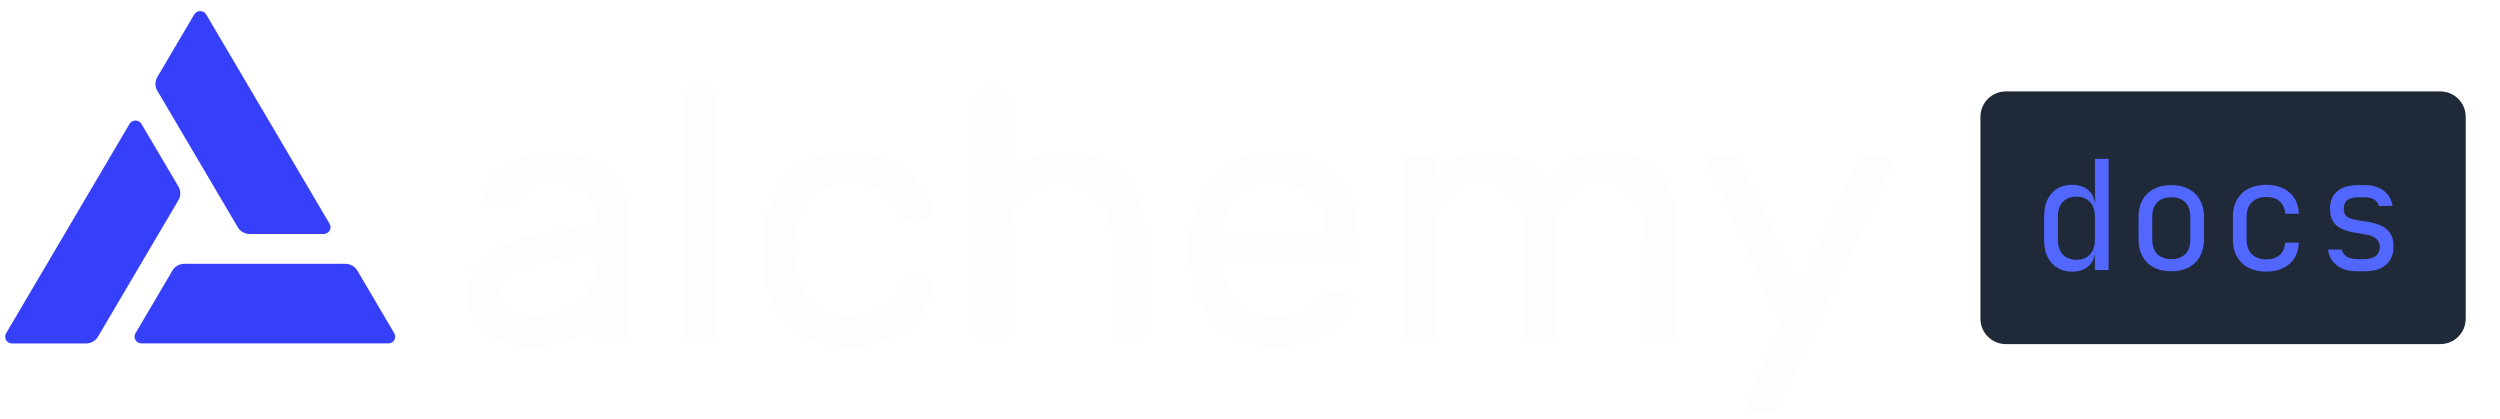
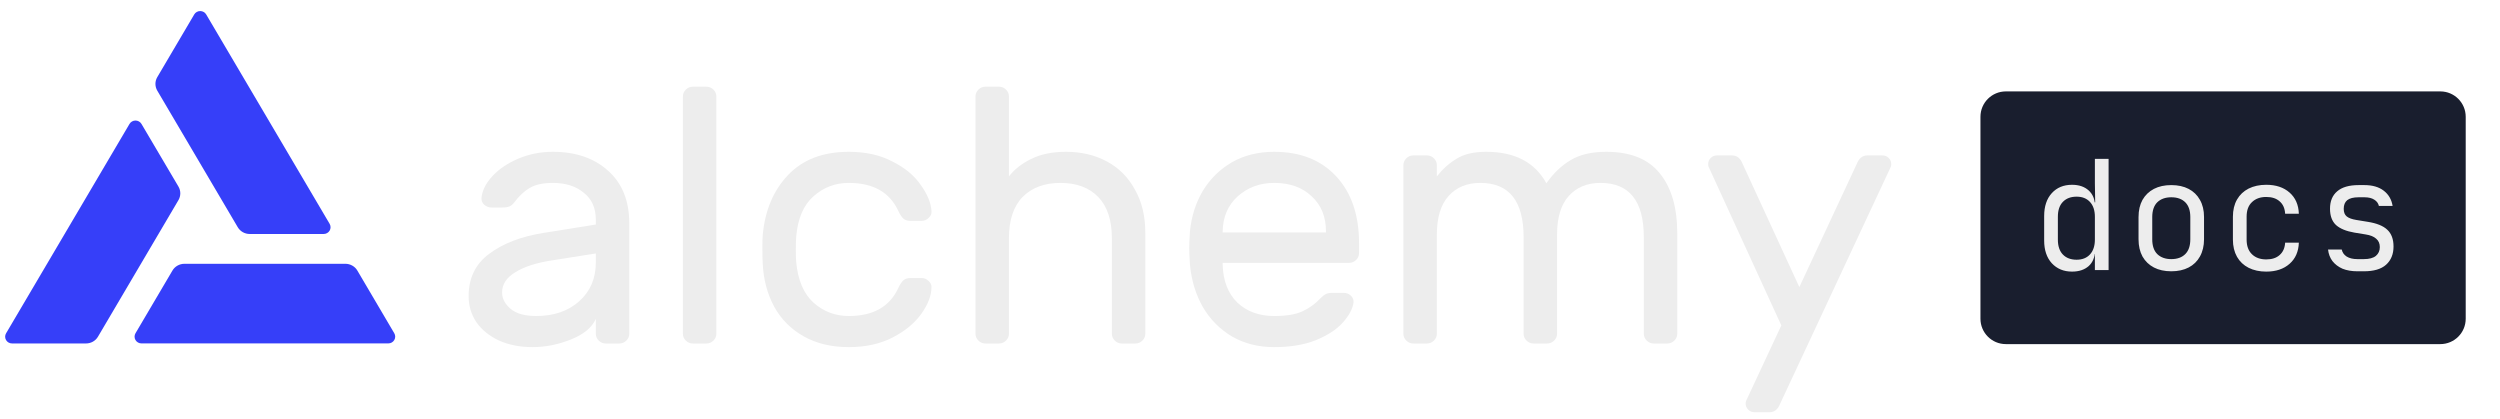
<svg xmlns="http://www.w3.org/2000/svg" width="215" height="36" viewBox="0 0 215 36" fill="none">
-   <path d="M51.24 19.308V18.903C51.24 17.887 50.893 17.109 50.197 16.57C49.523 16.01 48.638 15.73 47.542 15.73C46.699 15.73 46.035 15.876 45.55 16.166C45.086 16.435 44.644 16.85 44.222 17.41C44.096 17.576 43.959 17.69 43.811 17.752C43.664 17.814 43.463 17.846 43.211 17.846H42.262C42.03 17.846 41.819 17.763 41.63 17.597C41.461 17.431 41.387 17.234 41.408 17.006C41.472 16.384 41.777 15.772 42.325 15.171C42.894 14.548 43.643 14.04 44.57 13.646C45.497 13.252 46.488 13.055 47.542 13.055C49.502 13.055 51.082 13.595 52.284 14.673C53.506 15.751 54.117 17.265 54.117 19.214V28.701C54.117 28.93 54.033 29.127 53.864 29.292C53.696 29.458 53.496 29.541 53.264 29.541H52.094C51.862 29.541 51.662 29.458 51.493 29.292C51.325 29.127 51.24 28.93 51.24 28.701V27.426C50.903 28.173 50.187 28.764 49.091 29.199C47.995 29.635 46.899 29.852 45.803 29.852C44.728 29.852 43.769 29.666 42.926 29.292C42.083 28.898 41.43 28.37 40.966 27.706C40.523 27.042 40.302 26.296 40.302 25.466C40.302 23.911 40.892 22.698 42.072 21.827C43.253 20.935 44.823 20.334 46.783 20.023L51.24 19.308ZM51.24 21.796L47.51 22.387C46.14 22.594 45.076 22.936 44.317 23.413C43.558 23.87 43.179 24.45 43.179 25.155C43.179 25.674 43.421 26.14 43.906 26.555C44.391 26.97 45.128 27.177 46.119 27.177C47.636 27.177 48.869 26.752 49.818 25.902C50.766 25.052 51.24 23.942 51.24 22.574V21.796Z" fill="#FBFDFF" />
-   <path d="M61.607 28.701C61.607 28.93 61.522 29.127 61.354 29.292C61.185 29.458 60.985 29.541 60.753 29.541H59.583C59.352 29.541 59.151 29.458 58.983 29.292C58.814 29.127 58.73 28.93 58.73 28.701V8.296C58.73 8.068 58.814 7.871 58.983 7.705C59.151 7.539 59.352 7.456 59.583 7.456H60.753C60.985 7.456 61.185 7.539 61.354 7.705C61.522 7.871 61.607 8.068 61.607 8.296V28.701Z" fill="#FBFDFF" />
-   <path d="M72.994 27.177C75.102 27.177 76.525 26.369 77.262 24.751C77.41 24.44 77.557 24.222 77.705 24.098C77.853 23.973 78.053 23.911 78.306 23.911H79.254C79.486 23.911 79.686 23.994 79.855 24.16C80.023 24.305 80.108 24.481 80.108 24.689C80.108 25.394 79.823 26.151 79.254 26.959C78.685 27.768 77.863 28.453 76.788 29.012C75.713 29.572 74.449 29.852 72.994 29.852C71.498 29.852 70.202 29.541 69.106 28.919C68.01 28.297 67.167 27.447 66.577 26.369C65.987 25.269 65.66 24.046 65.597 22.698C65.576 22.449 65.565 21.972 65.565 21.267C65.565 20.77 65.576 20.417 65.597 20.21C65.786 18.094 66.513 16.373 67.778 15.046C69.043 13.719 70.781 13.055 72.994 13.055C74.449 13.055 75.703 13.335 76.757 13.895C77.831 14.434 78.643 15.108 79.191 15.917C79.76 16.705 80.065 17.452 80.108 18.157C80.129 18.385 80.044 18.582 79.855 18.748C79.686 18.913 79.486 18.997 79.254 18.997H78.306C78.053 18.997 77.853 18.934 77.705 18.81C77.557 18.685 77.41 18.468 77.262 18.157C76.525 16.539 75.102 15.73 72.994 15.73C71.835 15.73 70.824 16.114 69.96 16.881C69.095 17.649 68.6 18.81 68.474 20.365C68.453 20.593 68.442 20.966 68.442 21.485C68.442 21.962 68.453 22.314 68.474 22.543C68.621 24.098 69.116 25.259 69.96 26.026C70.824 26.794 71.835 27.177 72.994 27.177Z" fill="#FBFDFF" />
-   <path d="M98.497 28.701C98.497 28.93 98.413 29.127 98.244 29.292C98.076 29.458 97.875 29.541 97.644 29.541H96.474C96.242 29.541 96.042 29.458 95.873 29.292C95.704 29.127 95.62 28.93 95.62 28.701V20.489C95.62 18.934 95.23 17.752 94.451 16.944C93.671 16.135 92.585 15.73 91.194 15.73C89.824 15.73 88.739 16.135 87.938 16.944C87.158 17.752 86.768 18.934 86.768 20.489V28.701C86.768 28.93 86.684 29.127 86.515 29.292C86.347 29.458 86.147 29.541 85.915 29.541H84.745C84.513 29.541 84.313 29.458 84.144 29.292C83.976 29.127 83.891 28.93 83.891 28.701V8.296C83.891 8.068 83.976 7.871 84.144 7.705C84.313 7.539 84.513 7.456 84.745 7.456H85.915C86.147 7.456 86.347 7.539 86.515 7.705C86.684 7.871 86.768 8.068 86.768 8.296V15.171C87.232 14.569 87.864 14.071 88.665 13.677C89.487 13.263 90.488 13.055 91.668 13.055C92.996 13.055 94.177 13.335 95.209 13.895C96.242 14.455 97.043 15.264 97.612 16.321C98.202 17.358 98.497 18.592 98.497 20.023V28.701Z" fill="#FBFDFF" />
-   <path d="M109.575 13.055C111.831 13.055 113.611 13.76 114.918 15.171C116.225 16.581 116.878 18.499 116.878 20.925V21.765C116.878 21.993 116.794 22.19 116.625 22.356C116.457 22.522 116.256 22.605 116.025 22.605H105.149V22.791C105.192 24.16 105.613 25.238 106.414 26.026C107.236 26.794 108.29 27.177 109.575 27.177C110.629 27.177 111.441 27.042 112.01 26.773C112.6 26.503 113.127 26.12 113.59 25.622C113.759 25.456 113.907 25.342 114.033 25.28C114.181 25.218 114.37 25.186 114.602 25.186H115.55C115.803 25.186 116.014 25.269 116.183 25.435C116.351 25.601 116.425 25.798 116.404 26.026C116.32 26.586 116.004 27.167 115.456 27.768C114.929 28.349 114.159 28.847 113.148 29.261C112.157 29.655 110.966 29.852 109.575 29.852C108.226 29.852 107.025 29.552 105.971 28.95C104.918 28.328 104.075 27.478 103.442 26.4C102.831 25.321 102.462 24.108 102.336 22.76C102.294 22.138 102.273 21.661 102.273 21.329C102.273 20.998 102.294 20.521 102.336 19.898C102.462 18.613 102.831 17.452 103.442 16.415C104.075 15.378 104.907 14.559 105.94 13.957C106.994 13.356 108.205 13.055 109.575 13.055ZM114.033 19.992V19.898C114.033 18.634 113.622 17.628 112.8 16.881C111.999 16.114 110.924 15.73 109.575 15.73C108.353 15.73 107.31 16.114 106.446 16.881C105.603 17.649 105.17 18.654 105.149 19.898V19.992H114.033Z" fill="#FBFDFF" />
-   <path d="M123.569 15.171C124.075 14.528 124.644 14.02 125.276 13.646C125.908 13.252 126.752 13.055 127.805 13.055C130.271 13.055 131.999 13.957 132.99 15.761C133.601 14.89 134.297 14.227 135.077 13.771C135.856 13.294 136.879 13.055 138.143 13.055C140.209 13.055 141.737 13.667 142.727 14.89C143.739 16.114 144.245 17.846 144.245 20.085V28.701C144.245 28.93 144.16 29.127 143.992 29.292C143.823 29.458 143.623 29.541 143.391 29.541H142.221C141.99 29.541 141.789 29.458 141.621 29.292C141.452 29.127 141.368 28.93 141.368 28.701V20.396C141.368 17.286 140.124 15.73 137.637 15.73C136.499 15.73 135.593 16.104 134.919 16.85C134.244 17.597 133.907 18.706 133.907 20.178V28.701C133.907 28.93 133.823 29.127 133.654 29.292C133.485 29.458 133.285 29.541 133.053 29.541H131.884C131.652 29.541 131.451 29.458 131.283 29.292C131.114 29.127 131.03 28.93 131.03 28.701V20.396C131.03 17.286 129.786 15.73 127.3 15.73C126.161 15.73 125.255 16.104 124.581 16.85C123.906 17.597 123.569 18.706 123.569 20.178V28.701C123.569 28.93 123.485 29.127 123.316 29.292C123.148 29.458 122.947 29.541 122.715 29.541H121.546C121.314 29.541 121.114 29.458 120.945 29.292C120.776 29.127 120.692 28.93 120.692 28.701V14.206C120.692 13.978 120.776 13.781 120.945 13.615C121.114 13.449 121.314 13.366 121.546 13.366H122.715C122.947 13.366 123.148 13.449 123.316 13.615C123.485 13.781 123.569 13.978 123.569 14.206V15.171Z" fill="#FBFDFF" />
-   <path d="M153.099 34.705C152.909 35.203 152.604 35.451 152.182 35.451H150.886C150.675 35.451 150.496 35.379 150.348 35.234C150.201 35.088 150.127 34.912 150.127 34.705C150.127 34.622 150.138 34.549 150.159 34.487L153.194 27.986L146.934 14.331C146.913 14.268 146.902 14.196 146.902 14.113C146.902 13.905 146.976 13.729 147.124 13.584C147.271 13.439 147.45 13.366 147.661 13.366H148.957C149.379 13.366 149.685 13.615 149.874 14.113L154.743 24.689L159.675 14.113C159.864 13.615 160.17 13.366 160.591 13.366H161.888C162.098 13.366 162.277 13.439 162.425 13.584C162.573 13.729 162.646 13.905 162.646 14.113C162.646 14.196 162.636 14.268 162.615 14.331L153.099 34.705Z" fill="#FBFDFF" />
-   <path d="M28.349 19.251L17.734 1.245C17.683 1.156 17.608 1.082 17.518 1.031C17.428 0.979 17.326 0.951 17.221 0.951C17.117 0.95 17.015 0.976 16.924 1.027C16.833 1.077 16.758 1.151 16.705 1.239L13.526 6.634C13.422 6.811 13.367 7.011 13.367 7.215C13.367 7.419 13.422 7.619 13.526 7.796L20.448 19.542C20.552 19.719 20.702 19.866 20.883 19.968C21.063 20.07 21.268 20.123 21.477 20.123H27.835C27.939 20.123 28.041 20.096 28.131 20.045C28.221 19.994 28.296 19.92 28.348 19.832C28.4 19.744 28.428 19.644 28.428 19.542C28.428 19.44 28.401 19.34 28.349 19.251Z" fill="#363FF9" />
-   <path d="M0.524 28.662L11.139 10.656C11.191 10.568 11.266 10.494 11.356 10.444C11.446 10.393 11.548 10.366 11.652 10.366C11.756 10.366 11.859 10.393 11.949 10.444C12.039 10.494 12.114 10.568 12.166 10.656L15.347 16.046C15.451 16.223 15.505 16.424 15.505 16.628C15.505 16.832 15.451 17.033 15.347 17.21L8.425 28.956C8.321 29.133 8.171 29.28 7.991 29.382C7.811 29.484 7.606 29.537 7.398 29.537H1.038C0.933 29.538 0.83 29.511 0.739 29.46C0.648 29.409 0.573 29.335 0.521 29.246C0.468 29.157 0.441 29.056 0.442 28.953C0.442 28.851 0.47 28.75 0.524 28.662Z" fill="#363FF9" />
-   <path d="M12.164 29.533H33.395C33.499 29.533 33.602 29.506 33.692 29.455C33.782 29.404 33.857 29.331 33.909 29.242C33.961 29.154 33.988 29.053 33.988 28.951C33.987 28.849 33.96 28.749 33.908 28.661L30.732 23.267C30.628 23.09 30.478 22.944 30.297 22.842C30.116 22.74 29.912 22.686 29.703 22.686H15.859C15.651 22.686 15.446 22.74 15.266 22.842C15.085 22.944 14.935 23.09 14.831 23.267L11.652 28.661C11.6 28.749 11.572 28.849 11.572 28.951C11.572 29.053 11.599 29.154 11.651 29.242C11.703 29.331 11.778 29.404 11.868 29.455C11.958 29.506 12.06 29.533 12.164 29.533Z" fill="#363FF9" />
-   <rect x="170.319" y="7.861" width="41.732" height="21.732" rx="2.183" fill="#1F2937" />
-   <path d="M178.195 23.358C177.479 23.358 176.898 23.117 176.453 22.637C176.016 22.157 175.798 21.506 175.798 20.686V18.577C175.798 17.747 176.016 17.092 176.453 16.612C176.89 16.132 177.47 15.892 178.195 15.892C178.789 15.892 179.265 16.053 179.623 16.376C179.981 16.699 180.16 17.132 180.16 17.673L179.924 17.398H180.186L180.16 15.761V13.665H181.338V23.227H180.16V21.851H179.924L180.16 21.576C180.16 22.126 179.981 22.563 179.623 22.886C179.265 23.2 178.789 23.358 178.195 23.358ZM178.588 22.336C179.077 22.336 179.461 22.183 179.741 21.878C180.02 21.572 180.16 21.148 180.16 20.607V18.642C180.16 18.101 180.02 17.677 179.741 17.372C179.461 17.066 179.077 16.913 178.588 16.913C178.09 16.913 177.697 17.062 177.409 17.359C177.121 17.655 176.977 18.083 176.977 18.642V20.607C176.977 21.166 177.121 21.594 177.409 21.891C177.697 22.188 178.09 22.336 178.588 22.336ZM186.73 23.331C186.153 23.331 185.656 23.222 185.237 23.004C184.817 22.786 184.49 22.471 184.254 22.061C184.027 21.642 183.914 21.148 183.914 20.581V18.668C183.914 18.092 184.027 17.599 184.254 17.188C184.49 16.778 184.817 16.464 185.237 16.245C185.656 16.027 186.153 15.918 186.73 15.918C187.306 15.918 187.804 16.027 188.223 16.245C188.642 16.464 188.965 16.778 189.192 17.188C189.428 17.599 189.546 18.088 189.546 18.655V20.581C189.546 21.148 189.428 21.642 189.192 22.061C188.965 22.471 188.642 22.786 188.223 23.004C187.804 23.222 187.306 23.331 186.73 23.331ZM186.73 22.284C187.245 22.284 187.647 22.139 187.935 21.851C188.223 21.563 188.367 21.14 188.367 20.581V18.668C188.367 18.11 188.223 17.686 187.935 17.398C187.647 17.11 187.245 16.966 186.73 16.966C186.223 16.966 185.822 17.11 185.525 17.398C185.237 17.686 185.093 18.11 185.093 18.668V20.581C185.093 21.14 185.237 21.563 185.525 21.851C185.822 22.139 186.223 22.284 186.73 22.284ZM194.898 23.358C194.322 23.358 193.815 23.248 193.378 23.03C192.951 22.812 192.619 22.497 192.383 22.087C192.147 21.668 192.029 21.174 192.029 20.607V18.642C192.029 18.066 192.147 17.573 192.383 17.162C192.619 16.752 192.951 16.437 193.378 16.219C193.815 16.001 194.322 15.892 194.898 15.892C195.727 15.892 196.395 16.114 196.902 16.56C197.408 17.005 197.675 17.612 197.701 18.38H196.522C196.496 17.918 196.339 17.564 196.05 17.319C195.771 17.066 195.387 16.939 194.898 16.939C194.383 16.939 193.972 17.088 193.667 17.385C193.361 17.673 193.208 18.088 193.208 18.629V20.607C193.208 21.148 193.361 21.567 193.667 21.864C193.972 22.161 194.383 22.31 194.898 22.31C195.387 22.31 195.771 22.183 196.05 21.93C196.339 21.677 196.496 21.323 196.522 20.869H197.701C197.675 21.637 197.408 22.244 196.902 22.689C196.395 23.135 195.727 23.358 194.898 23.358ZM202.738 23.331C202.249 23.331 201.822 23.257 201.455 23.109C201.097 22.951 200.809 22.733 200.59 22.454C200.381 22.174 200.254 21.843 200.211 21.458H201.389C201.442 21.712 201.581 21.912 201.808 22.061C202.044 22.209 202.354 22.284 202.738 22.284H203.289C203.751 22.284 204.096 22.192 204.323 22.008C204.55 21.816 204.664 21.563 204.664 21.249C204.664 20.943 204.559 20.703 204.349 20.528C204.149 20.345 203.847 20.223 203.446 20.162L202.476 20.004C201.769 19.882 201.241 19.664 200.892 19.349C200.551 19.026 200.381 18.559 200.381 17.948C200.381 17.302 200.586 16.804 200.996 16.455C201.407 16.097 202.022 15.918 202.843 15.918H203.341C204.031 15.918 204.585 16.079 205.004 16.402C205.424 16.726 205.677 17.162 205.764 17.712H204.585C204.533 17.485 204.402 17.306 204.192 17.175C203.983 17.036 203.699 16.966 203.341 16.966H202.843C202.398 16.966 202.07 17.049 201.861 17.215C201.66 17.381 201.56 17.629 201.56 17.961C201.56 18.258 201.647 18.476 201.822 18.616C201.996 18.756 202.271 18.856 202.647 18.917L203.616 19.075C204.393 19.197 204.956 19.424 205.306 19.756C205.664 20.087 205.843 20.568 205.843 21.196C205.843 21.86 205.629 22.384 205.201 22.768C204.782 23.144 204.144 23.331 203.289 23.331H202.738Z" fill="#5167FF" />
+   <path d="M51.241 19.308V18.903C51.241 17.887 50.893 17.109 50.197 16.57C49.523 16.01 48.638 15.73 47.542 15.73C46.699 15.73 46.035 15.876 45.55 16.166C45.087 16.435 44.644 16.85 44.222 17.41C44.096 17.576 43.959 17.69 43.811 17.752C43.664 17.814 43.464 17.846 43.211 17.846H42.262C42.031 17.846 41.82 17.763 41.63 17.597C41.461 17.431 41.388 17.234 41.409 17.006C41.472 16.384 41.778 15.772 42.325 15.171C42.895 14.548 43.643 14.04 44.57 13.646C45.498 13.252 46.488 13.055 47.542 13.055C49.502 13.055 51.083 13.594 52.284 14.673C53.506 15.751 54.118 17.265 54.118 19.214V28.701C54.118 28.93 54.033 29.127 53.865 29.292C53.696 29.458 53.496 29.541 53.264 29.541H52.094C51.862 29.541 51.662 29.458 51.494 29.292C51.325 29.127 51.241 28.93 51.241 28.701V27.426C50.904 28.173 50.187 28.764 49.091 29.199C47.995 29.634 46.899 29.852 45.803 29.852C44.728 29.852 43.769 29.666 42.926 29.292C42.083 28.898 41.43 28.37 40.966 27.706C40.523 27.042 40.302 26.296 40.302 25.466C40.302 23.911 40.892 22.698 42.073 21.827C43.253 20.935 44.823 20.334 46.783 20.023L51.241 19.308ZM51.241 21.796L47.51 22.387C46.14 22.594 45.076 22.936 44.317 23.413C43.559 23.87 43.179 24.45 43.179 25.155C43.179 25.674 43.422 26.14 43.906 26.555C44.391 26.97 45.129 27.177 46.119 27.177C47.637 27.177 48.87 26.752 49.818 25.902C50.767 25.052 51.241 23.942 51.241 22.574V21.796Z" fill="#EDEDED" />
+   <path d="M61.607 28.701C61.607 28.93 61.523 29.127 61.354 29.292C61.185 29.458 60.985 29.541 60.753 29.541H59.584C59.352 29.541 59.152 29.458 58.983 29.292C58.814 29.127 58.73 28.93 58.73 28.701V8.296C58.73 8.068 58.814 7.871 58.983 7.705C59.152 7.539 59.352 7.456 59.584 7.456H60.753C60.985 7.456 61.185 7.539 61.354 7.705C61.523 7.871 61.607 8.068 61.607 8.296V28.701Z" fill="#EDEDED" />
+   <path d="M72.995 27.177C75.102 27.177 76.525 26.369 77.263 24.751C77.41 24.44 77.558 24.222 77.705 24.098C77.853 23.973 78.053 23.911 78.306 23.911H79.254C79.486 23.911 79.686 23.994 79.855 24.16C80.023 24.305 80.108 24.481 80.108 24.689C80.108 25.394 79.823 26.151 79.254 26.959C78.685 27.768 77.863 28.453 76.788 29.012C75.713 29.572 74.449 29.852 72.995 29.852C71.498 29.852 70.202 29.541 69.106 28.919C68.01 28.297 67.167 27.447 66.577 26.369C65.987 25.269 65.66 24.046 65.597 22.698C65.576 22.449 65.565 21.972 65.565 21.267C65.565 20.77 65.576 20.417 65.597 20.21C65.787 18.094 66.514 16.373 67.778 15.046C69.043 13.719 70.782 13.055 72.995 13.055C74.449 13.055 75.703 13.335 76.757 13.895C77.832 14.434 78.643 15.108 79.191 15.917C79.76 16.705 80.066 17.451 80.108 18.157C80.129 18.385 80.045 18.582 79.855 18.748C79.686 18.913 79.486 18.996 79.254 18.996H78.306C78.053 18.996 77.853 18.934 77.705 18.81C77.558 18.685 77.41 18.468 77.263 18.157C76.525 16.539 75.102 15.73 72.995 15.73C71.835 15.73 70.824 16.114 69.96 16.881C69.096 17.648 68.6 18.81 68.474 20.365C68.453 20.593 68.442 20.966 68.442 21.485C68.442 21.962 68.453 22.314 68.474 22.543C68.621 24.098 69.117 25.259 69.96 26.026C70.824 26.794 71.835 27.177 72.995 27.177Z" fill="#EDEDED" />
+   <path d="M98.497 28.701C98.497 28.93 98.413 29.127 98.244 29.292C98.076 29.458 97.876 29.541 97.644 29.541H96.474C96.242 29.541 96.042 29.458 95.873 29.292C95.705 29.127 95.621 28.93 95.621 28.701V20.489C95.621 18.934 95.231 17.752 94.451 16.944C93.671 16.135 92.585 15.73 91.195 15.73C89.825 15.73 88.739 16.135 87.938 16.944C87.158 17.752 86.769 18.934 86.769 20.489V28.701C86.769 28.93 86.684 29.127 86.516 29.292C86.347 29.458 86.147 29.541 85.915 29.541H84.745C84.513 29.541 84.313 29.458 84.145 29.292C83.976 29.127 83.892 28.93 83.892 28.701V8.296C83.892 8.068 83.976 7.871 84.145 7.705C84.313 7.539 84.513 7.456 84.745 7.456H85.915C86.147 7.456 86.347 7.539 86.516 7.705C86.684 7.871 86.769 8.068 86.769 8.296V15.171C87.232 14.569 87.865 14.071 88.665 13.677C89.487 13.263 90.489 13.055 91.669 13.055C92.996 13.055 94.177 13.335 95.21 13.895C96.242 14.455 97.043 15.264 97.612 16.321C98.202 17.358 98.497 18.592 98.497 20.023V28.701Z" fill="#EDEDED" />
+   <path d="M109.576 13.055C111.831 13.055 113.612 13.76 114.918 15.171C116.225 16.581 116.878 18.499 116.878 20.925V21.765C116.878 21.993 116.794 22.19 116.626 22.356C116.457 22.522 116.257 22.605 116.025 22.605H105.15V22.791C105.192 24.16 105.613 25.238 106.414 26.026C107.236 26.794 108.29 27.177 109.576 27.177C110.629 27.177 111.441 27.042 112.01 26.773C112.6 26.503 113.127 26.12 113.591 25.622C113.759 25.456 113.907 25.342 114.033 25.28C114.181 25.218 114.37 25.186 114.602 25.186H115.551C115.804 25.186 116.014 25.269 116.183 25.435C116.352 25.601 116.425 25.798 116.404 26.026C116.32 26.586 116.004 27.167 115.456 27.768C114.929 28.349 114.16 28.846 113.148 29.261C112.157 29.655 110.967 29.852 109.576 29.852C108.227 29.852 107.025 29.552 105.972 28.95C104.918 28.328 104.075 27.478 103.442 26.4C102.831 25.321 102.462 24.108 102.336 22.76C102.294 22.138 102.273 21.661 102.273 21.329C102.273 20.998 102.294 20.521 102.336 19.898C102.462 18.613 102.831 17.451 103.442 16.415C104.075 15.378 104.907 14.559 105.94 13.957C106.994 13.356 108.206 13.055 109.576 13.055ZM114.033 19.992V19.898C114.033 18.634 113.622 17.628 112.8 16.881C111.999 16.114 110.924 15.73 109.576 15.73C108.353 15.73 107.31 16.114 106.446 16.881C105.603 17.648 105.171 18.654 105.15 19.898V19.992H114.033Z" fill="#EDEDED" />
+   <path d="M123.569 15.171C124.075 14.528 124.644 14.02 125.276 13.646C125.909 13.252 126.752 13.055 127.806 13.055C130.271 13.055 132 13.957 132.99 15.761C133.601 14.89 134.297 14.227 135.077 13.771C135.857 13.294 136.879 13.055 138.143 13.055C140.209 13.055 141.737 13.667 142.727 14.89C143.739 16.114 144.245 17.846 144.245 20.085V28.701C144.245 28.93 144.161 29.127 143.992 29.292C143.823 29.458 143.623 29.541 143.391 29.541H142.222C141.99 29.541 141.79 29.458 141.621 29.292C141.452 29.127 141.368 28.93 141.368 28.701V20.396C141.368 17.286 140.125 15.73 137.638 15.73C136.499 15.73 135.593 16.104 134.919 16.85C134.244 17.597 133.907 18.706 133.907 20.178V28.701C133.907 28.93 133.823 29.127 133.654 29.292C133.486 29.458 133.285 29.541 133.054 29.541H131.884C131.652 29.541 131.452 29.458 131.283 29.292C131.115 29.127 131.03 28.93 131.03 28.701V20.396C131.03 17.286 129.787 15.73 127.3 15.73C126.162 15.73 125.255 16.104 124.581 16.85C123.907 17.597 123.569 18.706 123.569 20.178V28.701C123.569 28.93 123.485 29.127 123.316 29.292C123.148 29.458 122.948 29.541 122.716 29.541H121.546C121.314 29.541 121.114 29.458 120.945 29.292C120.777 29.127 120.692 28.93 120.692 28.701V14.206C120.692 13.978 120.777 13.781 120.945 13.615C121.114 13.449 121.314 13.366 121.546 13.366H122.716C122.948 13.366 123.148 13.449 123.316 13.615C123.485 13.781 123.569 13.978 123.569 14.206V15.171Z" fill="#EDEDED" />
+   <path d="M153.099 34.705C152.909 35.202 152.604 35.451 152.182 35.451H150.886C150.675 35.451 150.496 35.379 150.349 35.233C150.201 35.088 150.127 34.912 150.127 34.705C150.127 34.622 150.138 34.549 150.159 34.487L153.194 27.986L146.934 14.331C146.913 14.268 146.903 14.196 146.903 14.113C146.903 13.905 146.976 13.729 147.124 13.584C147.272 13.439 147.451 13.366 147.661 13.366H148.958C149.379 13.366 149.685 13.615 149.874 14.113L154.743 24.689L159.675 14.113C159.864 13.615 160.17 13.366 160.592 13.366H161.888C162.099 13.366 162.278 13.439 162.425 13.584C162.573 13.729 162.647 13.905 162.647 14.113C162.647 14.196 162.636 14.268 162.615 14.331L153.099 34.705Z" fill="#EDEDED" />
+   <path d="M28.349 19.251L17.734 1.245C17.683 1.156 17.608 1.082 17.518 1.031C17.428 0.979 17.326 0.951 17.222 0.951C17.117 0.95 17.015 0.976 16.924 1.027C16.834 1.077 16.758 1.151 16.706 1.239L13.526 6.634C13.422 6.811 13.367 7.011 13.367 7.215C13.367 7.419 13.422 7.619 13.526 7.796L20.448 19.542C20.552 19.719 20.703 19.866 20.883 19.968C21.064 20.07 21.268 20.123 21.477 20.123H27.835C27.939 20.123 28.042 20.096 28.132 20.045C28.222 19.994 28.297 19.92 28.349 19.832C28.401 19.744 28.428 19.644 28.428 19.542C28.428 19.44 28.401 19.34 28.349 19.251Z" fill="#363FF9" />
+   <path d="M0.524 28.662L11.139 10.656C11.191 10.568 11.266 10.494 11.356 10.444C11.446 10.393 11.549 10.366 11.653 10.366C11.757 10.366 11.859 10.393 11.949 10.444C12.039 10.494 12.114 10.568 12.166 10.656L15.347 16.046C15.451 16.223 15.506 16.424 15.506 16.628C15.506 16.832 15.451 17.033 15.347 17.21L8.425 28.956C8.321 29.133 8.171 29.28 7.991 29.382C7.811 29.484 7.606 29.537 7.398 29.537H1.038C0.933 29.538 0.83 29.511 0.739 29.46C0.649 29.409 0.573 29.335 0.521 29.246C0.469 29.157 0.441 29.056 0.442 28.953C0.442 28.851 0.471 28.75 0.524 28.662Z" fill="#363FF9" />
+   <path d="M12.165 29.533H33.395C33.499 29.533 33.602 29.506 33.692 29.455C33.782 29.404 33.857 29.331 33.909 29.242C33.961 29.154 33.988 29.053 33.988 28.951C33.988 28.849 33.96 28.749 33.908 28.661L30.732 23.267C30.628 23.09 30.478 22.944 30.297 22.842C30.117 22.74 29.912 22.686 29.703 22.686H15.86C15.651 22.686 15.446 22.74 15.266 22.842C15.085 22.944 14.935 23.09 14.831 23.267L11.652 28.661C11.6 28.749 11.572 28.849 11.572 28.951C11.572 29.053 11.599 29.154 11.651 29.242C11.703 29.331 11.778 29.404 11.868 29.455C11.958 29.506 12.06 29.533 12.165 29.533Z" fill="#363FF9" />
+   <rect x="170.319" y="7.861" width="41.732" height="21.732" rx="2.183" fill="#191e2e" />
+   <path d="M178.195 23.358C177.479 23.358 176.899 23.117 176.453 22.637C176.017 22.157 175.798 21.506 175.798 20.686V18.577C175.798 17.747 176.017 17.092 176.453 16.612C176.89 16.132 177.471 15.892 178.195 15.892C178.789 15.892 179.265 16.053 179.623 16.376C179.981 16.699 180.16 17.132 180.16 17.673L179.924 17.398H180.186L180.16 15.761V13.665H181.339V23.227H180.16V21.851H179.924L180.16 21.576C180.16 22.126 179.981 22.563 179.623 22.886C179.265 23.2 178.789 23.358 178.195 23.358ZM178.588 22.336C179.077 22.336 179.461 22.183 179.741 21.878C180.02 21.572 180.16 21.148 180.16 20.607V18.642C180.16 18.101 180.02 17.677 179.741 17.372C179.461 17.066 179.077 16.913 178.588 16.913C178.091 16.913 177.698 17.062 177.409 17.359C177.121 17.655 176.977 18.083 176.977 18.642V20.607C176.977 21.166 177.121 21.594 177.409 21.891C177.698 22.188 178.091 22.336 178.588 22.336ZM186.73 23.331C186.154 23.331 185.656 23.222 185.237 23.004C184.818 22.786 184.49 22.471 184.255 22.061C184.028 21.642 183.914 21.148 183.914 20.581V18.668C183.914 18.092 184.028 17.599 184.255 17.188C184.49 16.778 184.818 16.464 185.237 16.245C185.656 16.027 186.154 15.918 186.73 15.918C187.306 15.918 187.804 16.027 188.223 16.245C188.642 16.464 188.966 16.778 189.193 17.188C189.428 17.599 189.546 18.088 189.546 18.655V20.581C189.546 21.148 189.428 21.642 189.193 22.061C188.966 22.471 188.642 22.786 188.223 23.004C187.804 23.222 187.306 23.331 186.73 23.331ZM186.73 22.284C187.245 22.284 187.647 22.139 187.935 21.851C188.223 21.563 188.367 21.14 188.367 20.581V18.668C188.367 18.11 188.223 17.686 187.935 17.398C187.647 17.11 187.245 16.966 186.73 16.966C186.224 16.966 185.822 17.11 185.525 17.398C185.237 17.686 185.093 18.11 185.093 18.668V20.581C185.093 21.14 185.237 21.563 185.525 21.851C185.822 22.139 186.224 22.284 186.73 22.284ZM194.898 23.358C194.322 23.358 193.815 23.248 193.379 23.03C192.951 22.812 192.619 22.497 192.383 22.087C192.148 21.668 192.03 21.174 192.03 20.607V18.642C192.03 18.066 192.148 17.573 192.383 17.162C192.619 16.752 192.951 16.437 193.379 16.219C193.815 16.001 194.322 15.892 194.898 15.892C195.728 15.892 196.396 16.114 196.902 16.56C197.409 17.005 197.675 17.612 197.701 18.38H196.522C196.496 17.918 196.339 17.564 196.051 17.319C195.771 17.066 195.387 16.939 194.898 16.939C194.383 16.939 193.973 17.088 193.667 17.385C193.361 17.673 193.209 18.088 193.209 18.629V20.607C193.209 21.148 193.361 21.567 193.667 21.864C193.973 22.161 194.383 22.31 194.898 22.31C195.387 22.31 195.771 22.183 196.051 21.93C196.339 21.677 196.496 21.323 196.522 20.869H197.701C197.675 21.637 197.409 22.244 196.902 22.689C196.396 23.135 195.728 23.358 194.898 23.358ZM202.739 23.331C202.25 23.331 201.822 23.257 201.455 23.109C201.097 22.951 200.809 22.733 200.591 22.454C200.381 22.174 200.255 21.843 200.211 21.458H201.39C201.442 21.712 201.582 21.912 201.809 22.061C202.045 22.209 202.355 22.284 202.739 22.284H203.289C203.752 22.284 204.097 22.192 204.324 22.008C204.551 21.816 204.664 21.563 204.664 21.249C204.664 20.943 204.559 20.703 204.35 20.528C204.149 20.345 203.848 20.223 203.446 20.162L202.477 20.004C201.77 19.882 201.241 19.664 200.892 19.349C200.551 19.026 200.381 18.559 200.381 17.948C200.381 17.302 200.586 16.804 200.997 16.455C201.407 16.097 202.023 15.918 202.844 15.918H203.341C204.031 15.918 204.586 16.079 205.005 16.402C205.424 16.726 205.677 17.162 205.764 17.712H204.586C204.533 17.485 204.402 17.306 204.193 17.175C203.983 17.036 203.699 16.966 203.341 16.966H202.844C202.398 16.966 202.071 17.049 201.861 17.215C201.66 17.381 201.56 17.629 201.56 17.961C201.56 18.258 201.647 18.476 201.822 18.616C201.997 18.756 202.272 18.856 202.647 18.917L203.616 19.075C204.394 19.197 204.957 19.424 205.306 19.756C205.664 20.087 205.843 20.568 205.843 21.196C205.843 21.86 205.629 22.384 205.201 22.768C204.782 23.144 204.145 23.331 203.289 23.331H202.739Z" fill="#EDEDED" />
</svg>
